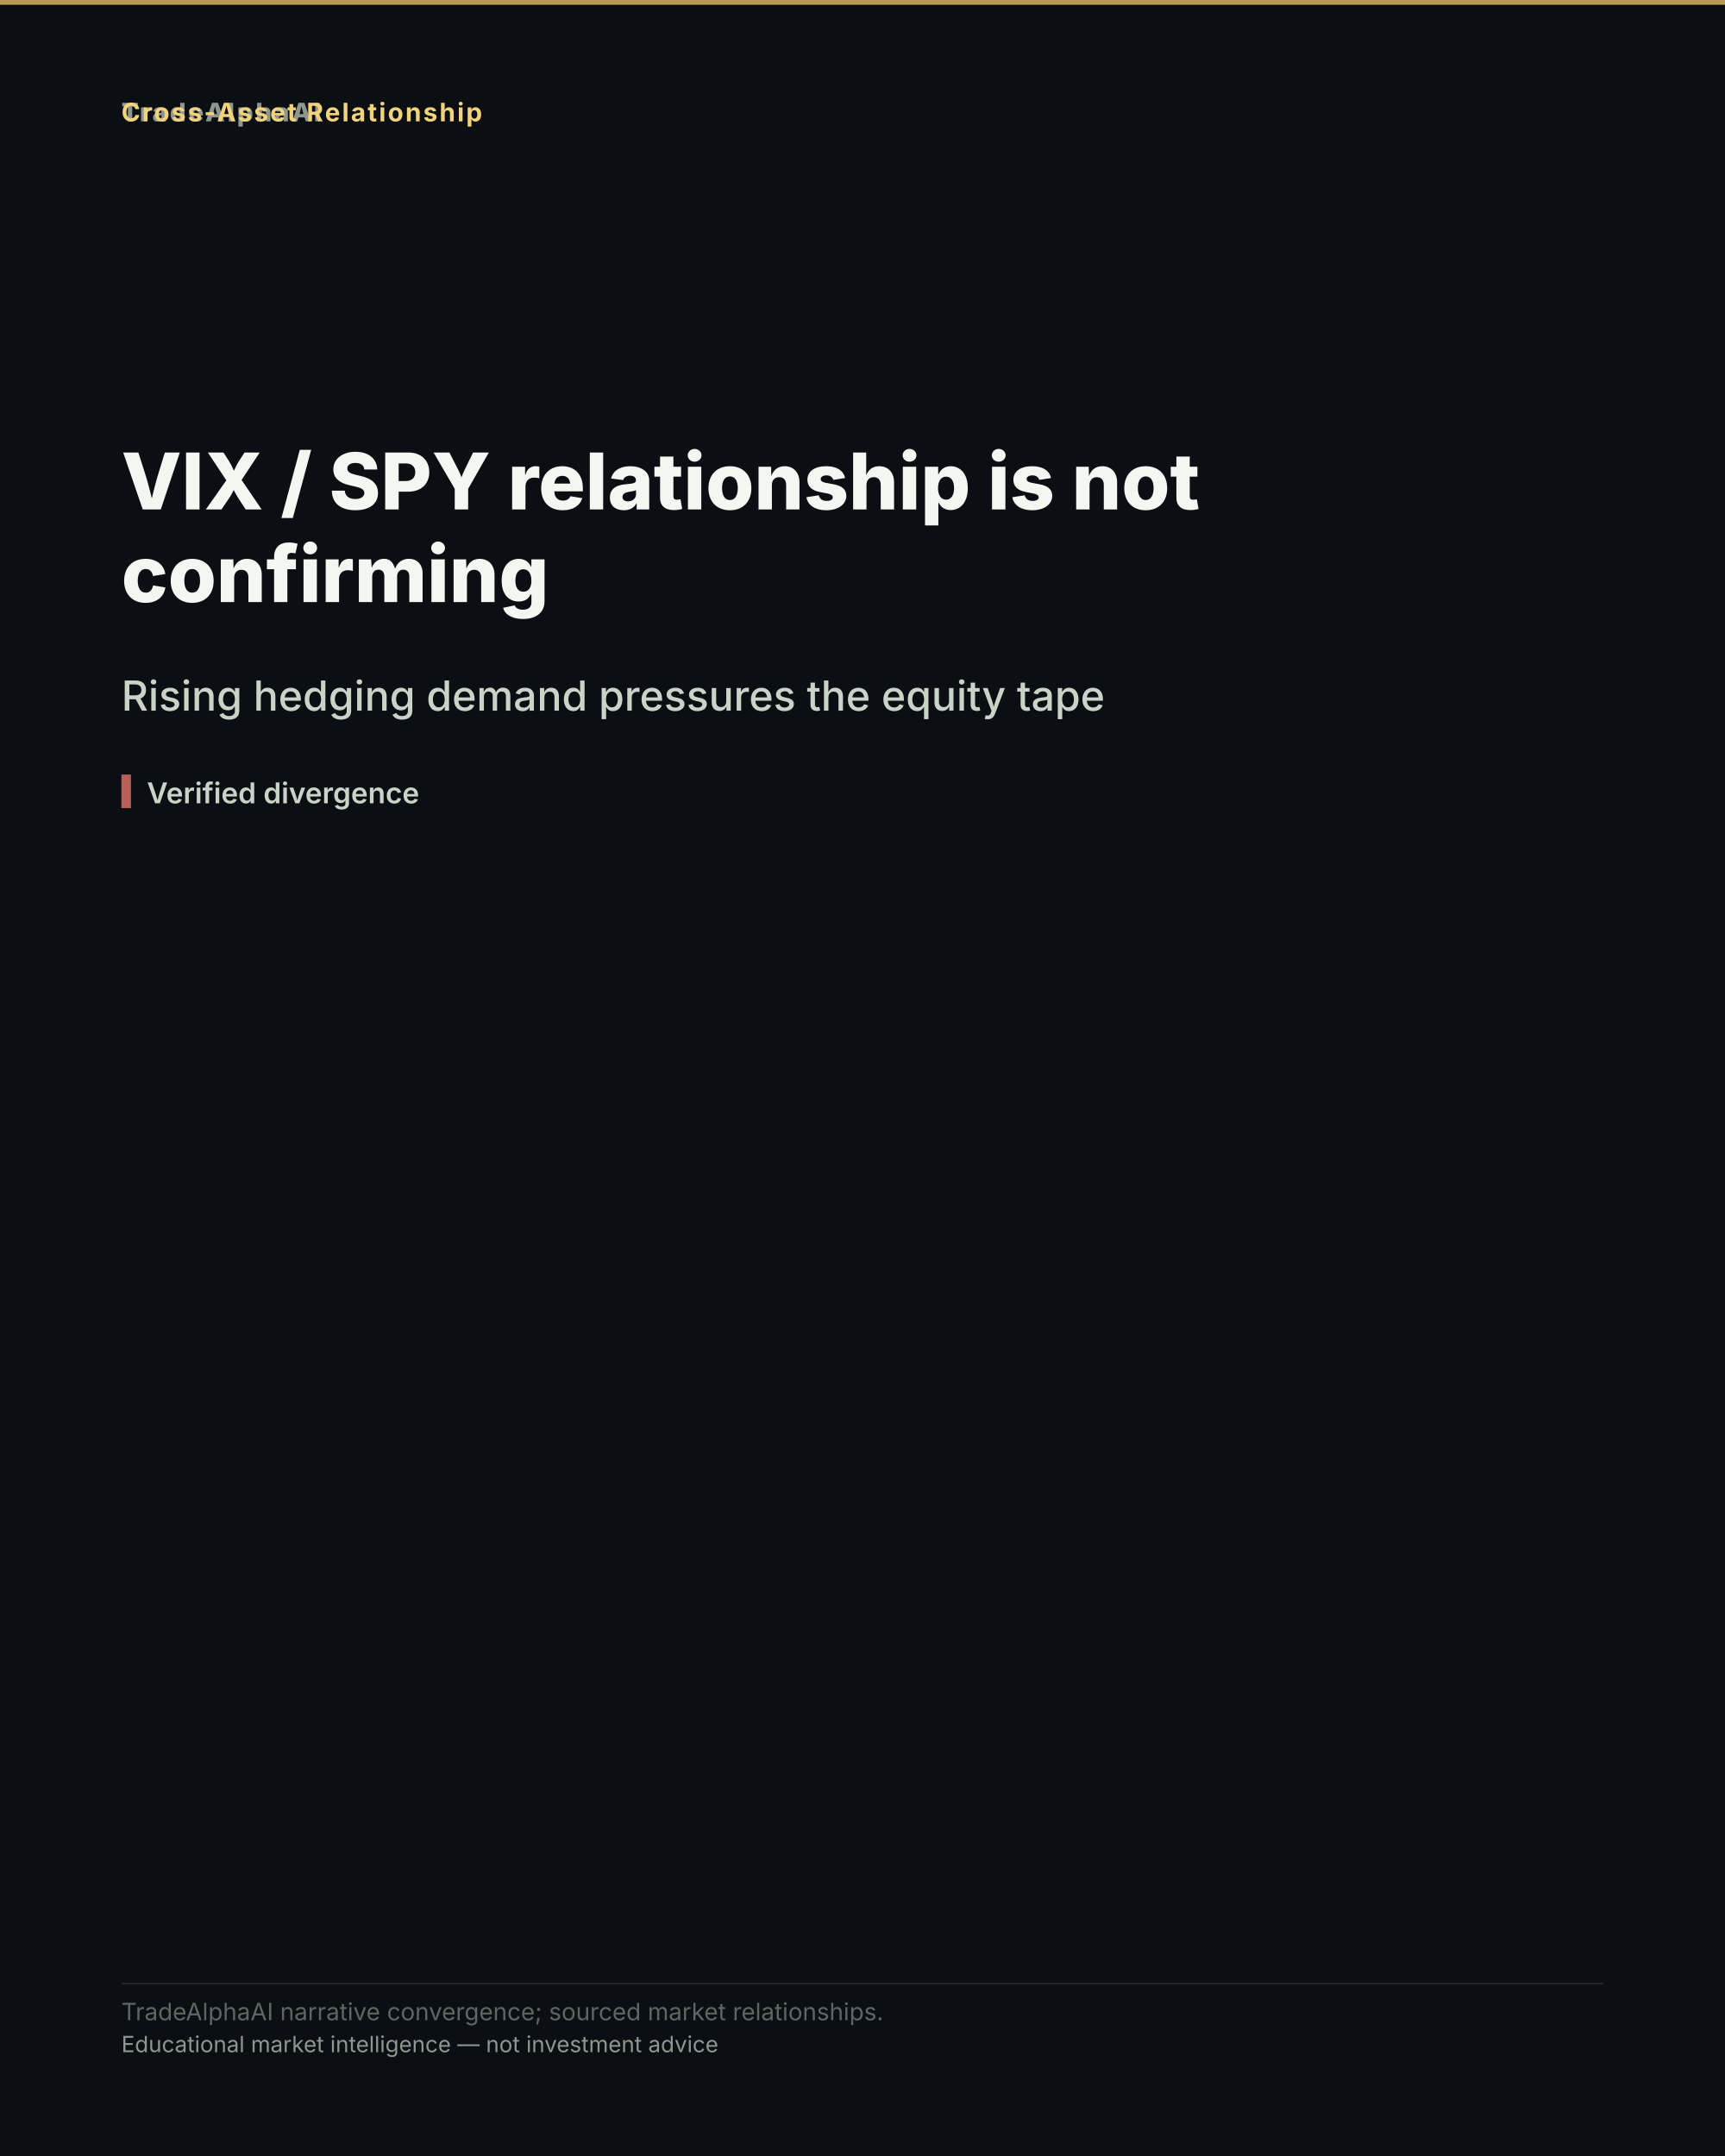
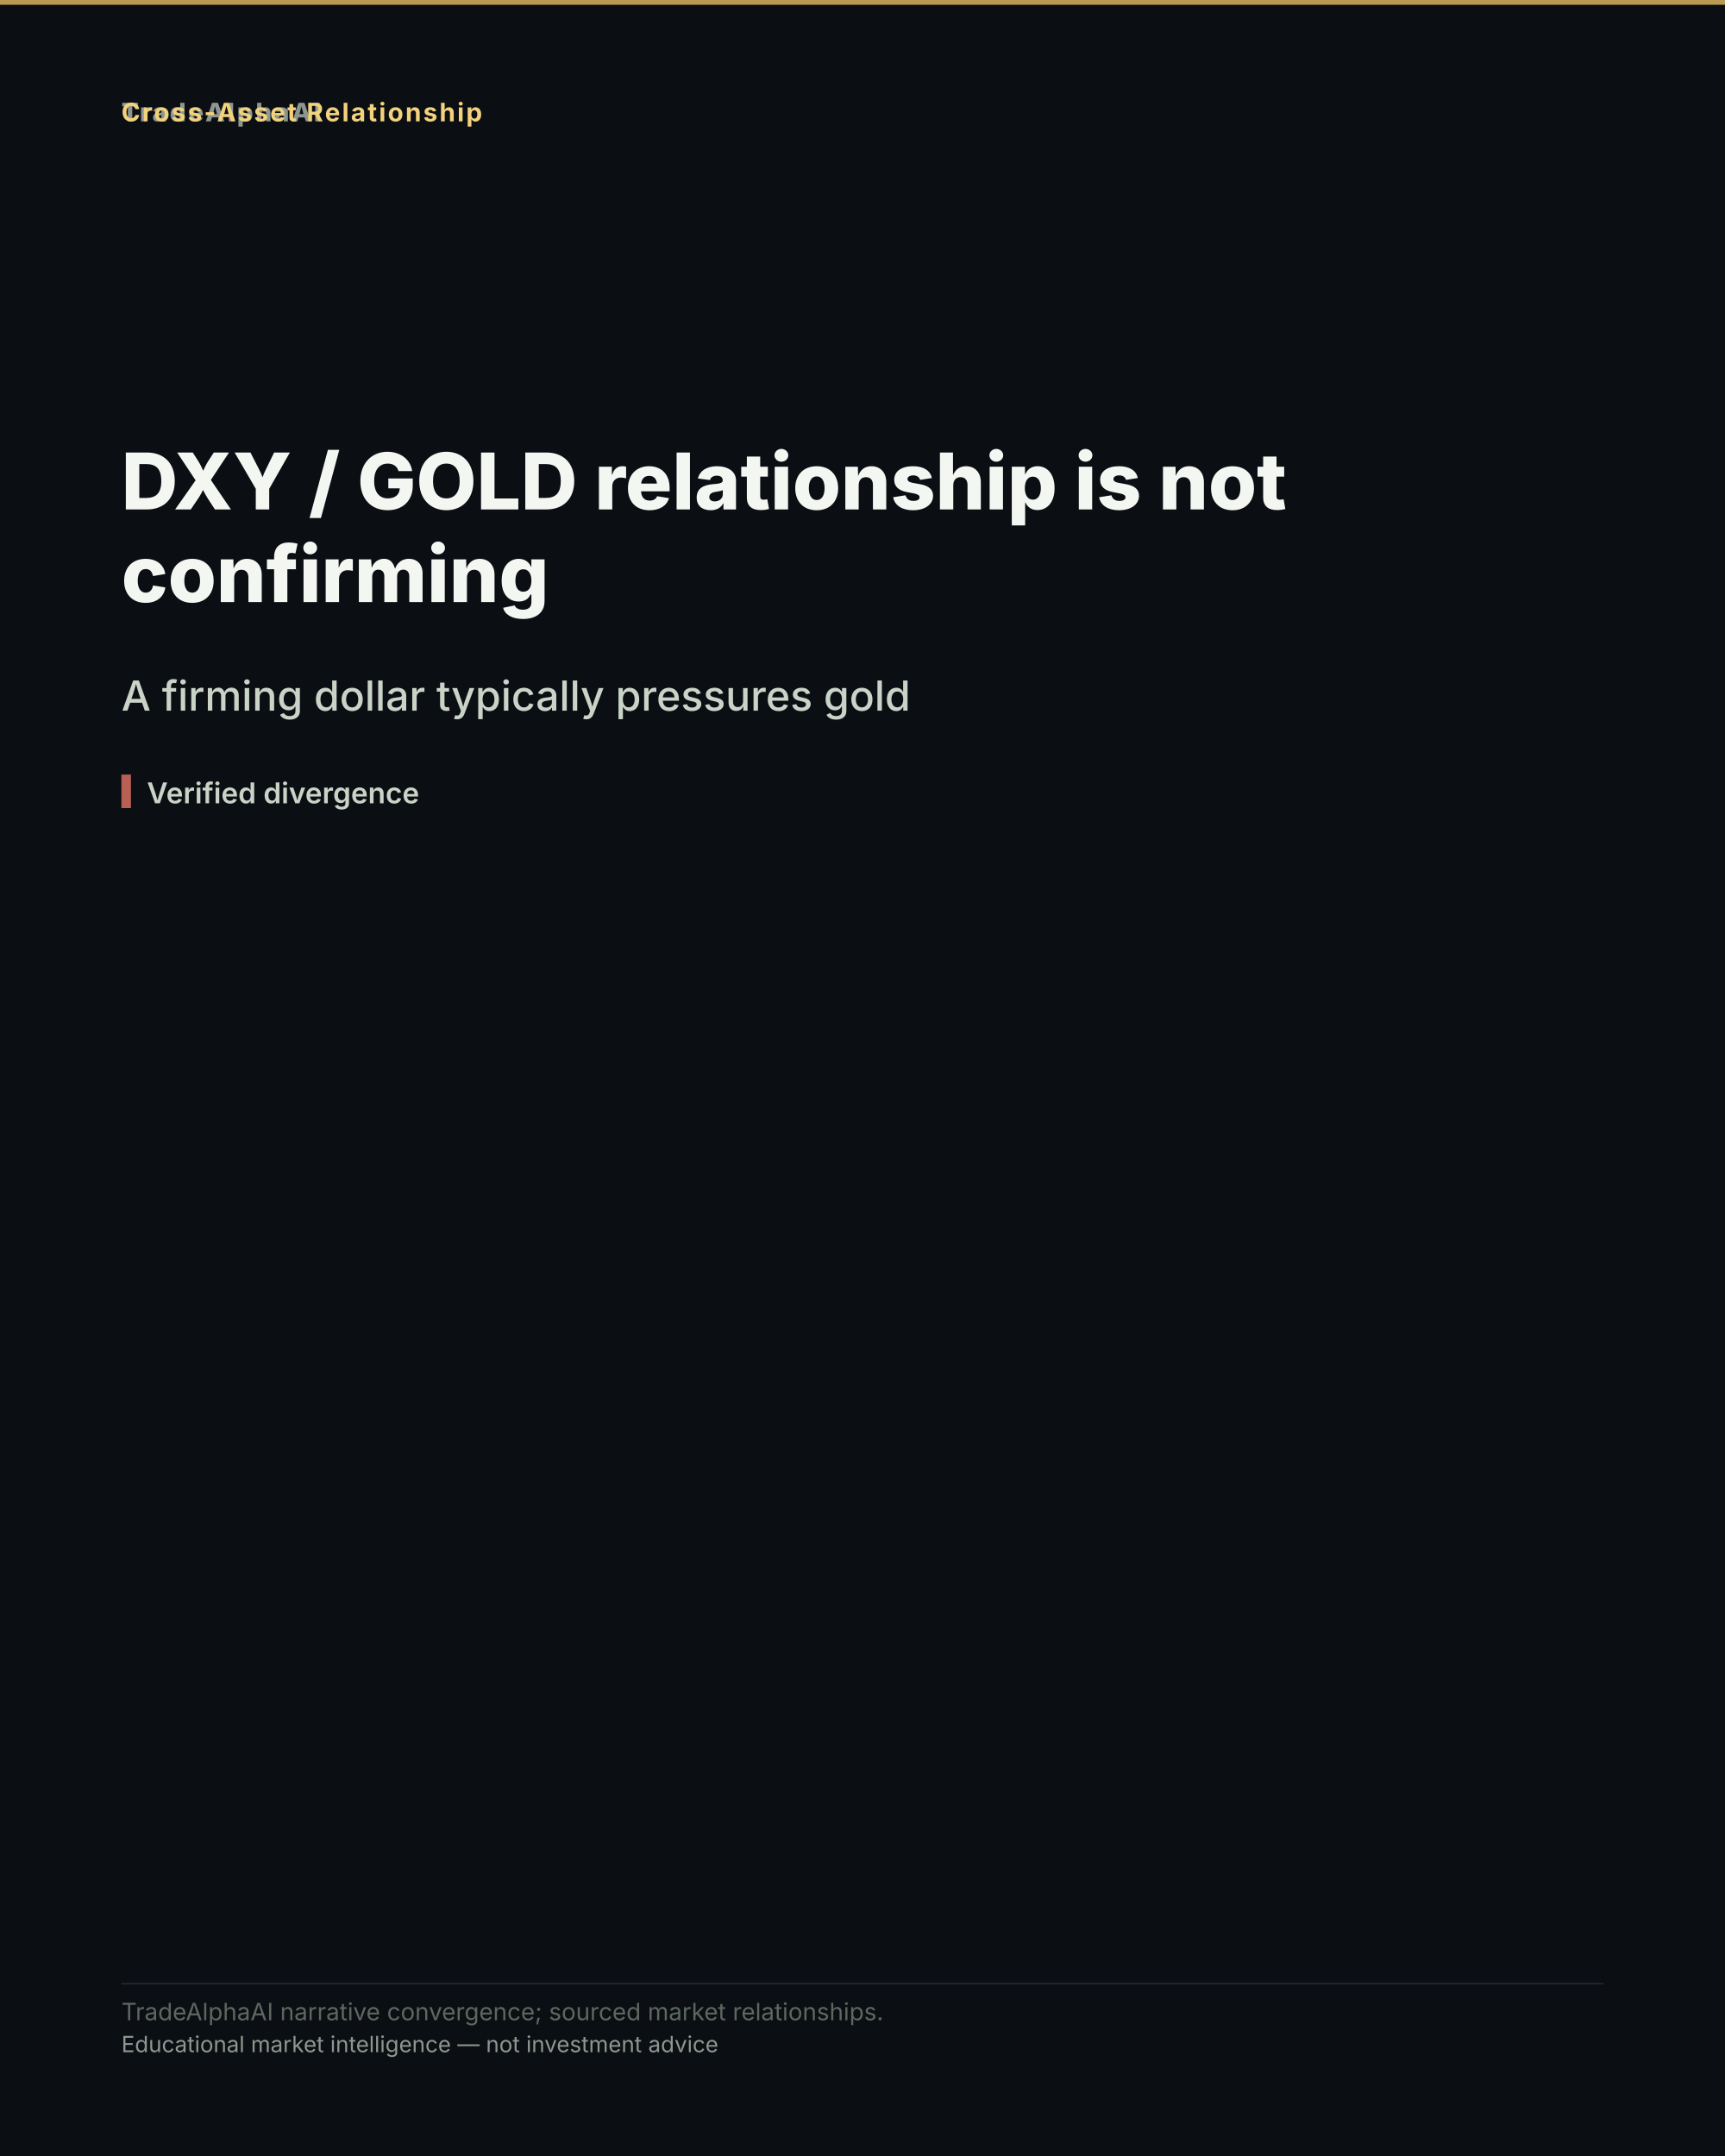
- <svg xmlns="http://www.w3.org/2000/svg" width="1080" height="1350" viewBox="0 0 1080 1350" role="img" aria-label="VIX / SPY relationship is not confirming">
+ <svg xmlns="http://www.w3.org/2000/svg" width="1080" height="1350" viewBox="0 0 1080 1350" role="img" aria-label="DXY / GOLD relationship is not confirming">
  <rect width="1080" height="1350" fill="#0b0e13" />
  <rect x="0" y="0" width="1080" height="3" fill="#d8b15a" opacity="0.85" />
  <text x="76" y="76" font-family="'Inter','Segoe UI','Helvetica Neue',Arial,sans-serif" font-size="16" font-weight="800" letter-spacing="1.5" fill="#8d978f" text-anchor="start">TradeAlphaAI</text>
  <text x="76" y="76" font-family="'Inter','Segoe UI','Helvetica Neue',Arial,sans-serif" font-size="16" font-weight="700" letter-spacing="1.2" fill="#f2d27b" text-anchor="start">Cross-Asset Relationship</text>
-   <text x="76" y="319" font-family="'Inter','Segoe UI','Helvetica Neue',Arial,sans-serif" font-size="49" font-weight="800" fill="#f4f7f1" text-anchor="start">VIX / SPY relationship is not</text>
+   <text x="76" y="319" font-family="'Inter','Segoe UI','Helvetica Neue',Arial,sans-serif" font-size="49" font-weight="800" fill="#f4f7f1" text-anchor="start">DXY / GOLD relationship is not</text>
  <text x="76" y="377" font-family="'Inter','Segoe UI','Helvetica Neue',Arial,sans-serif" font-size="49" font-weight="800" fill="#f4f7f1" text-anchor="start">confirming</text>
-   <text x="76" y="445" font-family="'Inter','Segoe UI','Helvetica Neue',Arial,sans-serif" font-size="26" font-weight="500" fill="#cad3c7" text-anchor="start">Rising hedging demand pressures the equity tape</text>
+   <text x="76" y="445" font-family="'Inter','Segoe UI','Helvetica Neue',Arial,sans-serif" font-size="26" font-weight="500" fill="#cad3c7" text-anchor="start">A firming dollar typically pressures gold</text>
  <rect x="76" y="485" width="6" height="21" fill="#d66e60" opacity="0.85" />
  <text x="92" y="503" font-family="'Inter','Segoe UI','Helvetica Neue',Arial,sans-serif" font-size="18" font-weight="600" fill="#cad3c7" text-anchor="start">Verified divergence</text>
  <rect x="76" y="1241.6" width="928" height="1" fill="rgba(148,163,184,0.18)" />
  <text x="76" y="1265" font-family="'Inter','Segoe UI','Helvetica Neue',Arial,sans-serif" font-size="15" fill="#5d675f" text-anchor="start">TradeAlphaAI narrative convergence; sourced market relationships.</text>
  <text x="76" y="1285" font-family="'Inter','Segoe UI','Helvetica Neue',Arial,sans-serif" font-size="14" fill="#8d978f" text-anchor="start">Educational market intelligence — not investment advice</text>
</svg>
